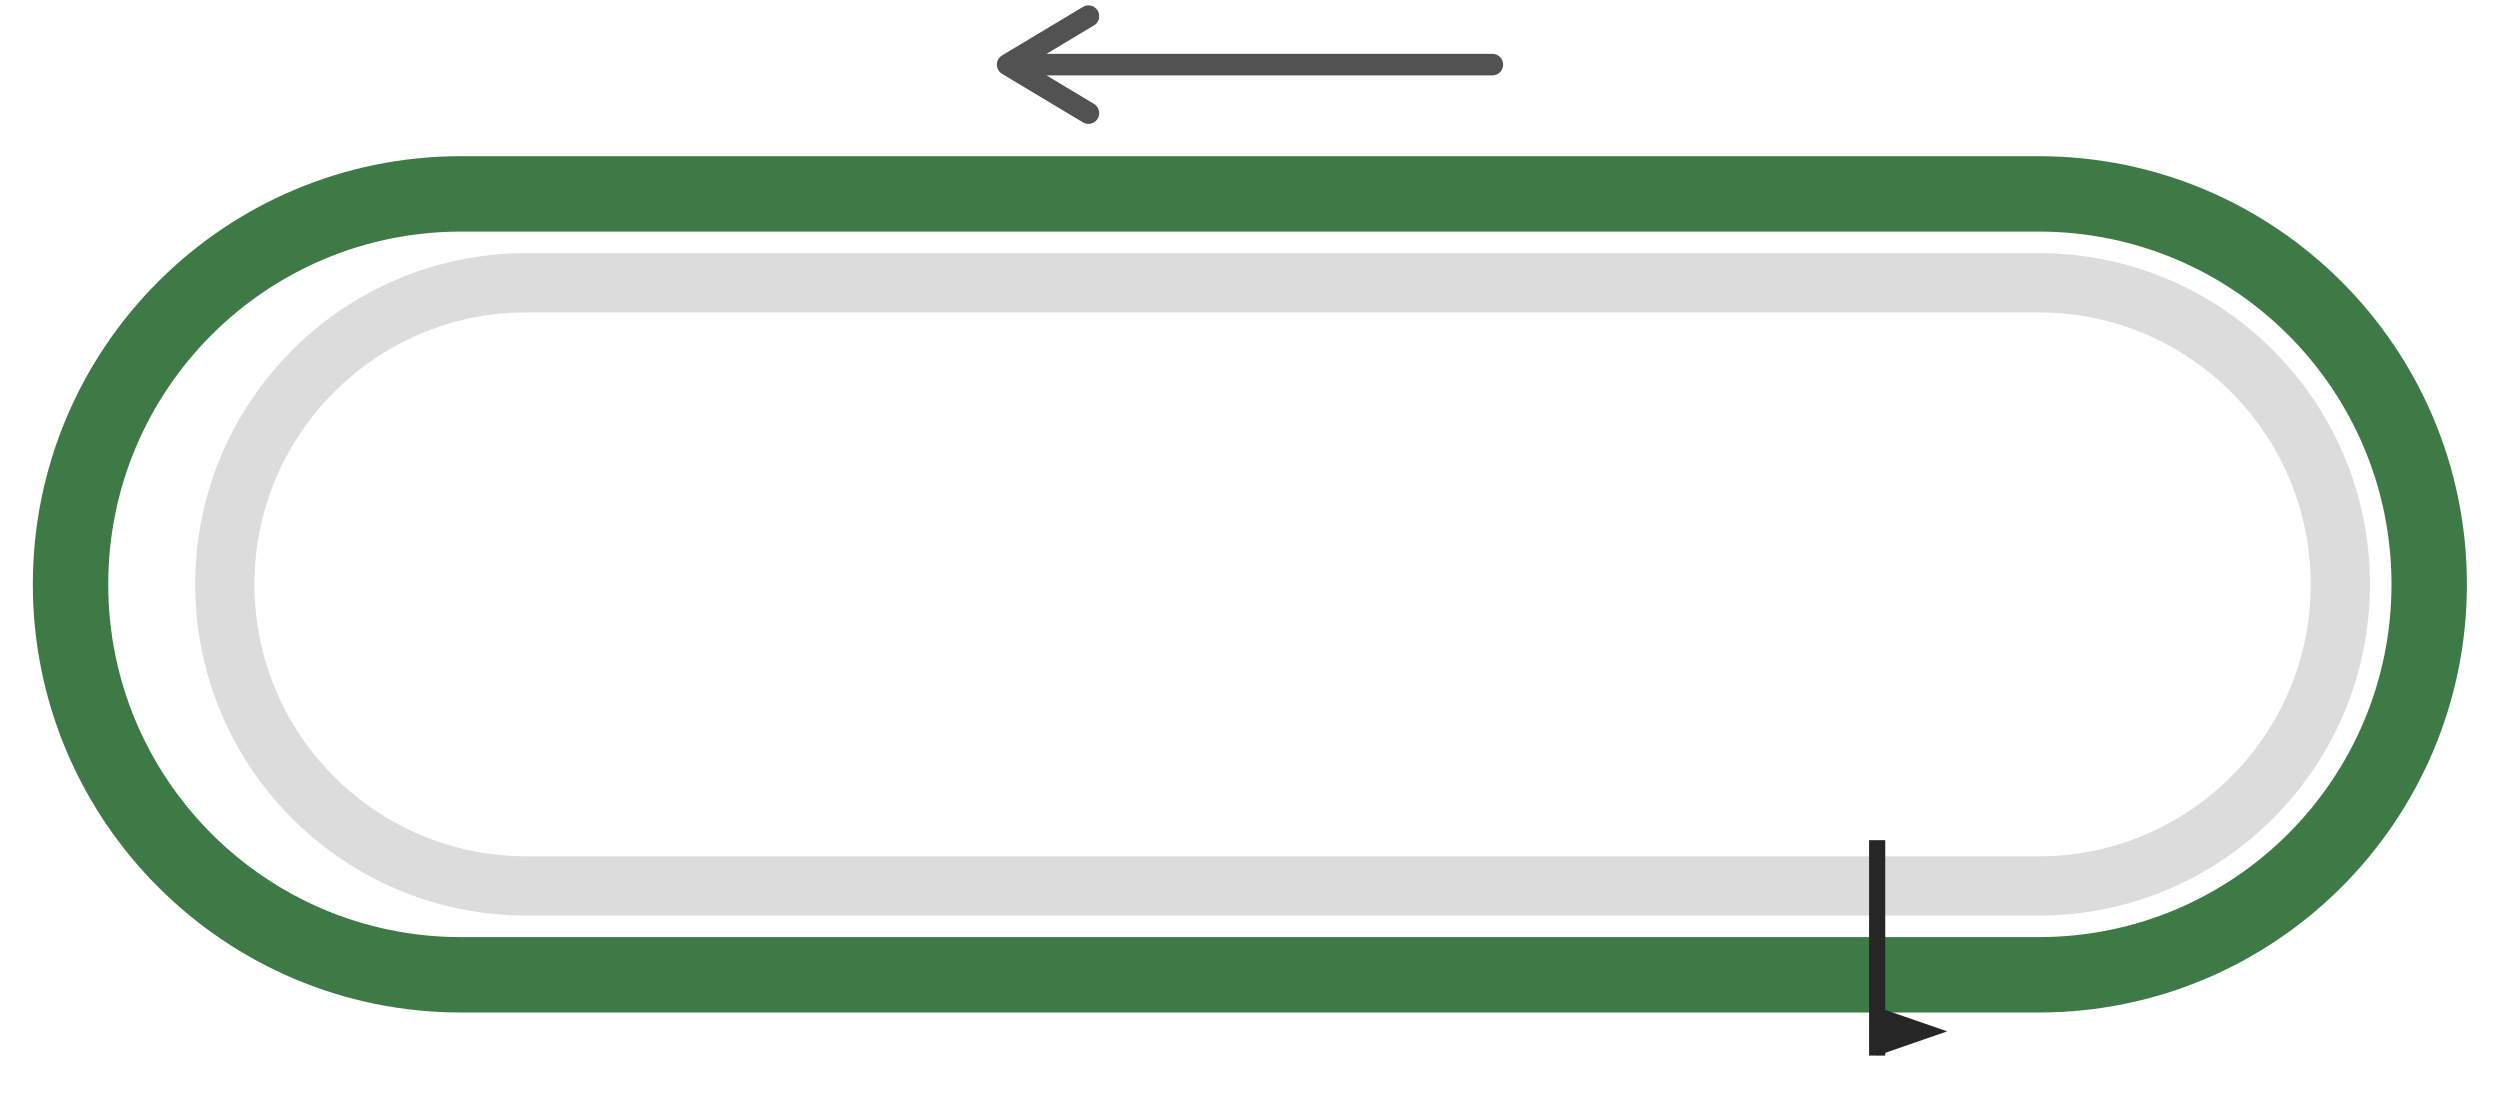
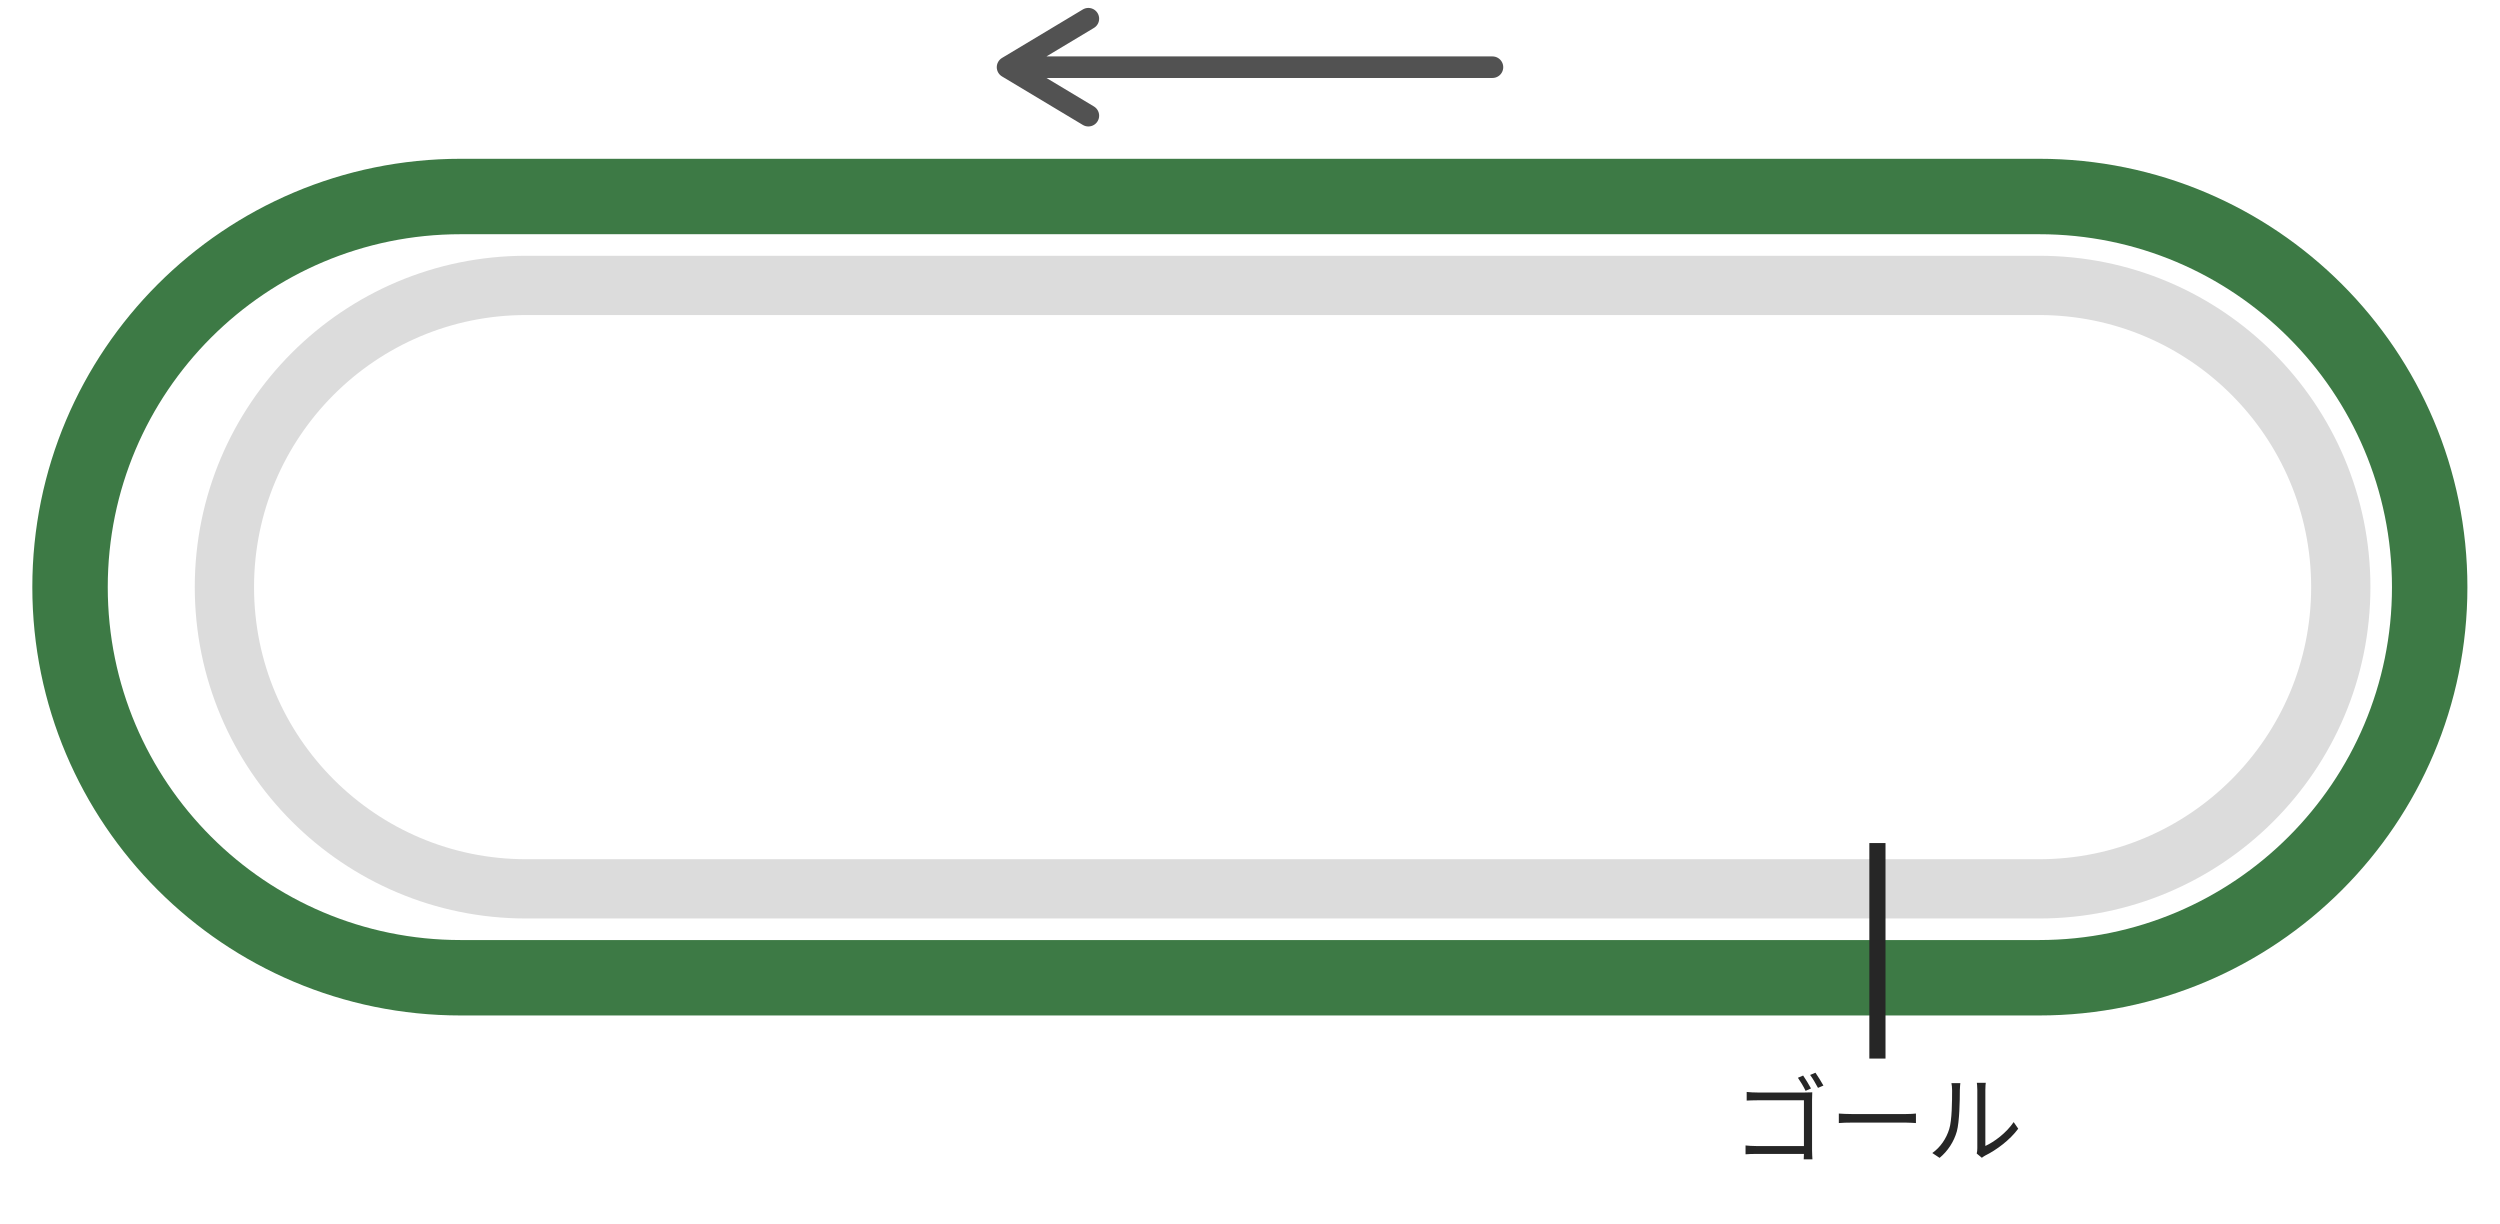
- <svg xmlns="http://www.w3.org/2000/svg" width="278" height="124" viewBox="-696.9 -217 928 414.1">
+ <svg xmlns="http://www.w3.org/2000/svg" width="278" height="136" viewBox="-696.9 -217 928 452.1">
  <g>
    <path d="M-501.6 112L60 112A112 112 0 0 0 60 -112L-501.6 -112A112 112 0 0 0 -501.6 112Z" fill="none" stroke="#dcdcdc" stroke-width="22" />
    <path d="M-525.9 145L60 145A145 145 0 0 0 60 -145L-525.9 -145A145 145 0 0 0 -525.9 145Z" fill="none" stroke="#3d7a45" stroke-width="28" />
    <path d="M-142.9 -193H-322.9M-292.9 -211L-322.9 -193L-292.9 -175" fill="none" stroke="#525252" stroke-width="8" stroke-linecap="round" stroke-linejoin="round" />
    <path d="M0 95V175" stroke="#262626" stroke-width="6" />
-     <path d="M0 175l26 -9l-26 -9Z" fill="#262626" />
  </g>
+   <text x="0" y="211" font-size="36" text-anchor="middle" fill="#262626" font-family="sans-serif">ゴール</text>
</svg>
